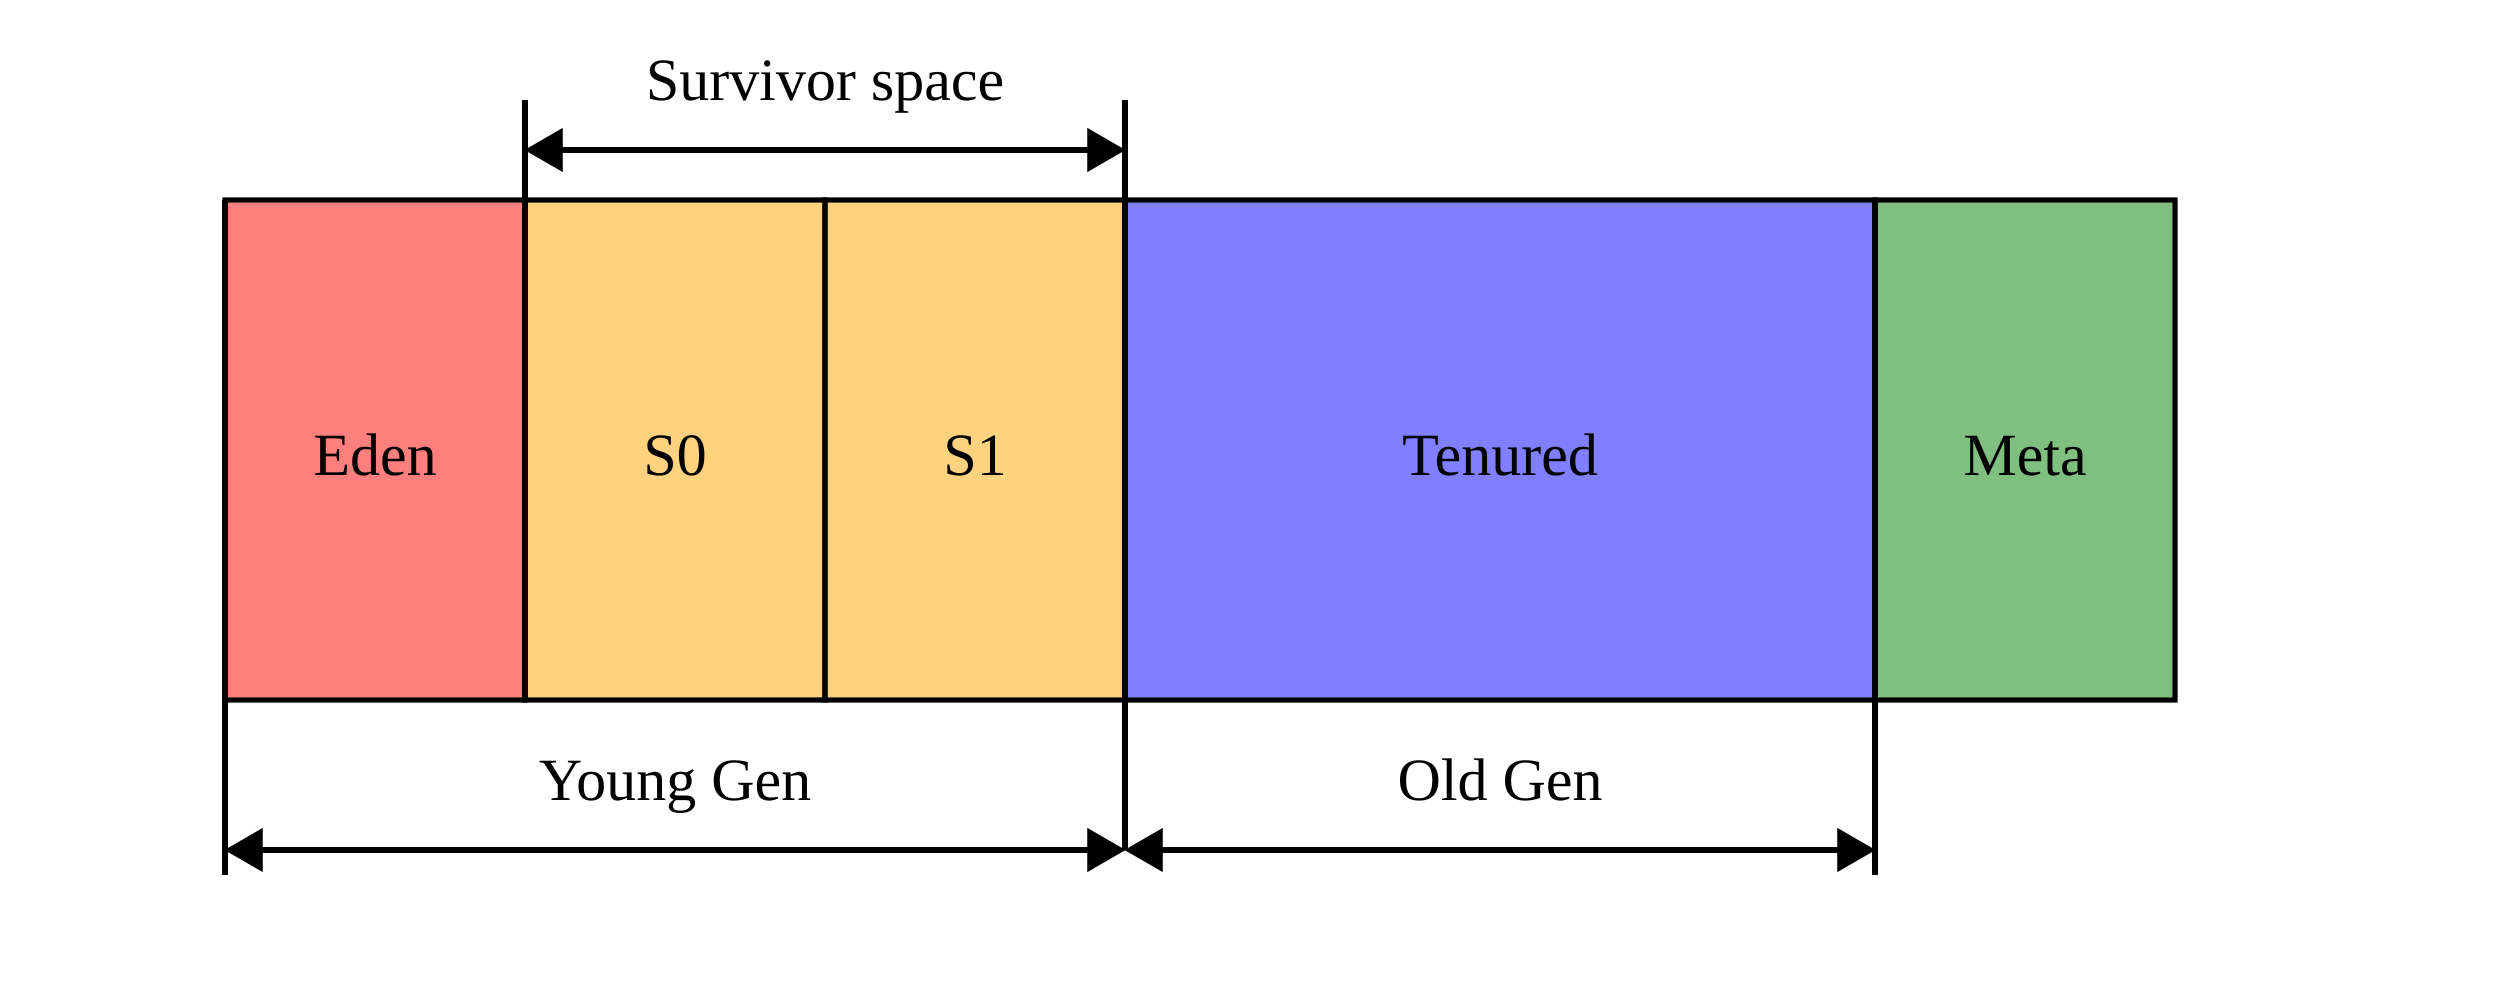
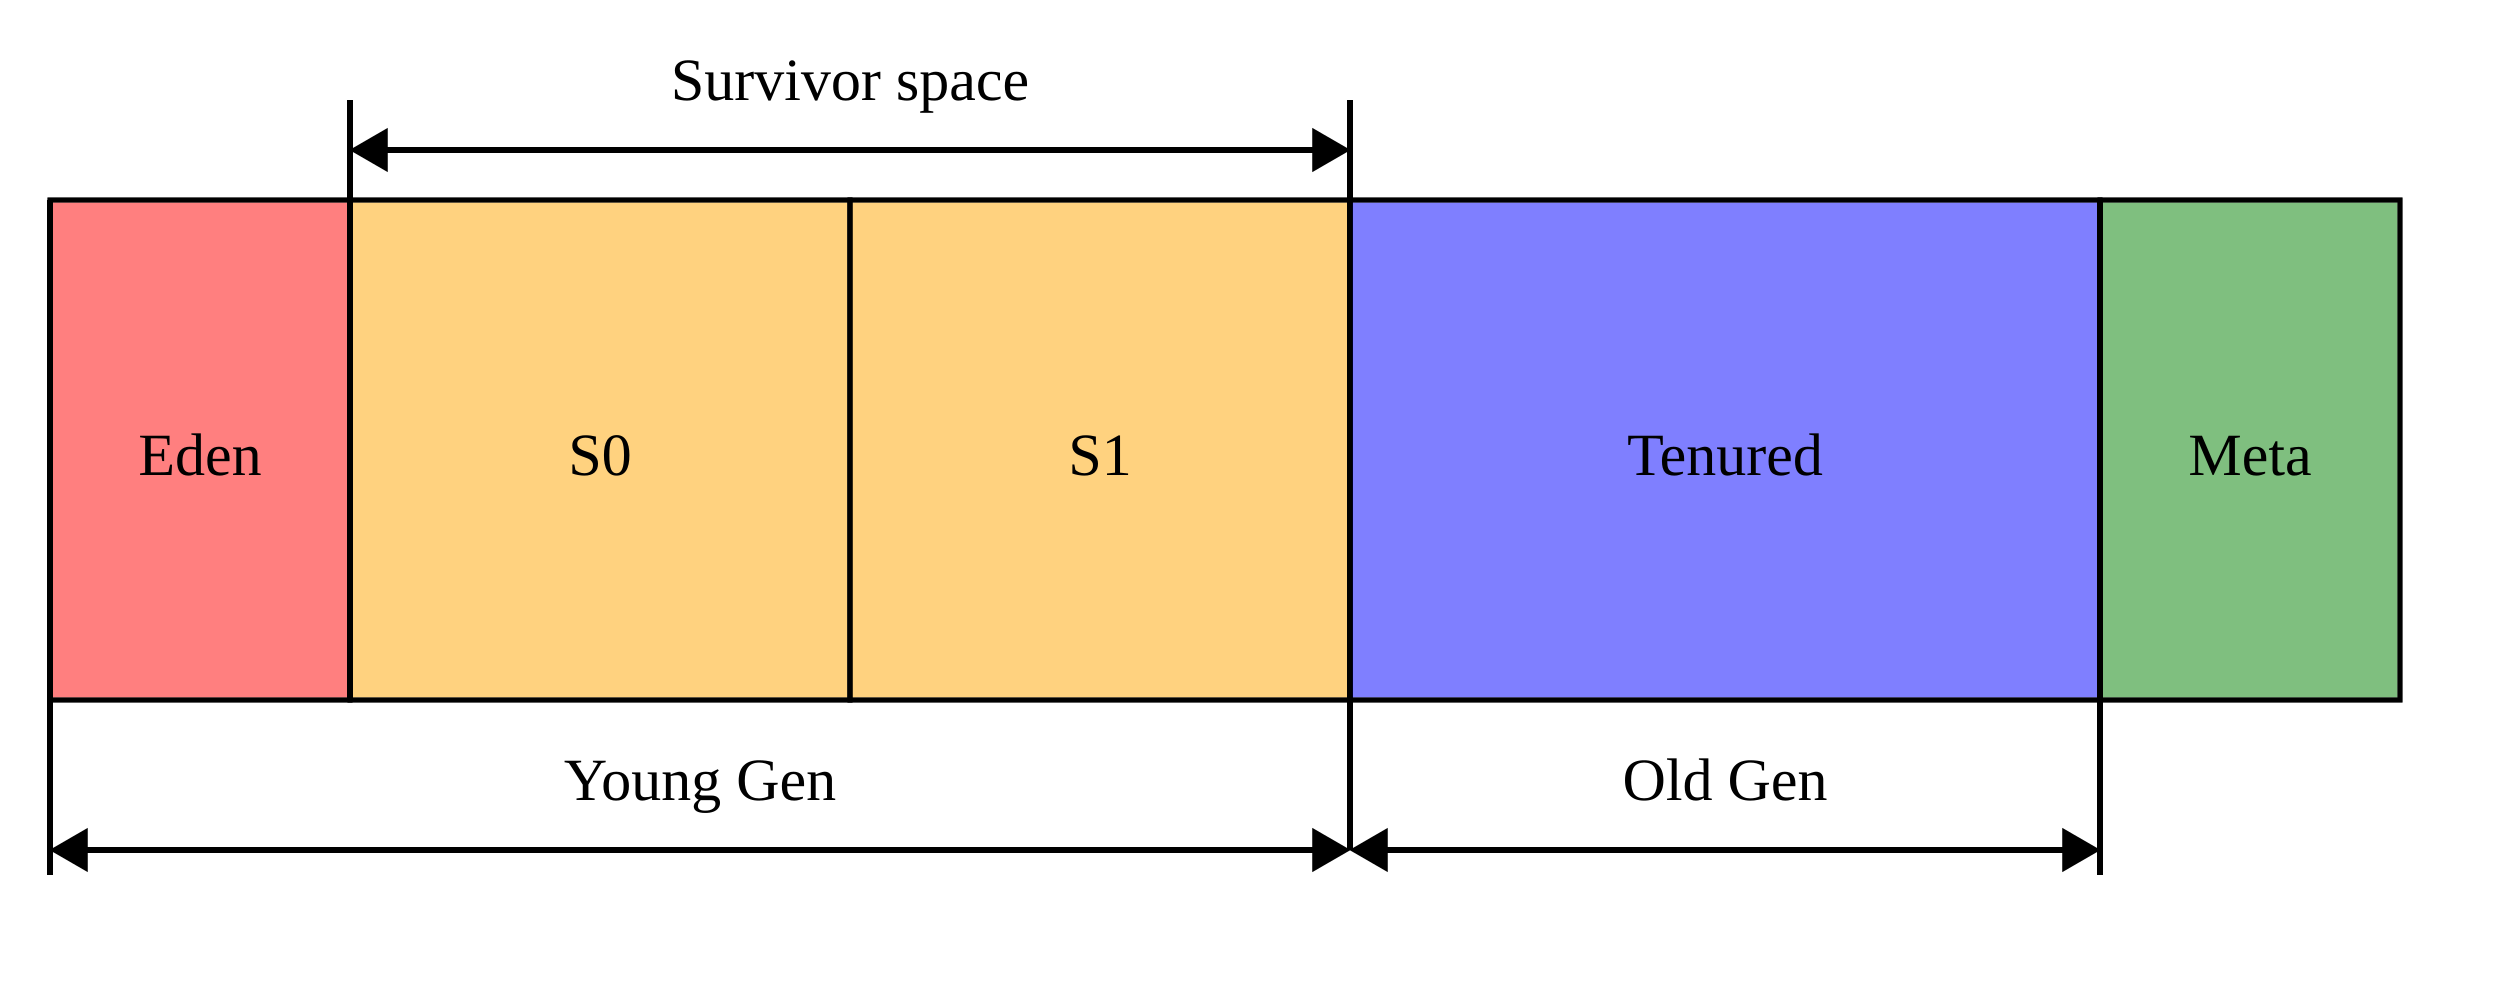
<svg xmlns="http://www.w3.org/2000/svg" height="400" version="1.1" width="1000">
  <defs>
    <style type="text/css">

rect {
  stroke:black;
  stroke-width:1;
  fill: none;
}

rect.eden {
  opacity:0.5;
  fill:red;
}

rect.survivor{
  opacity:0.5;
  fill:orange;
}

rect.old {
  opacity:0.5;
  fill:blue;
}

rect.meta {
  opacity:0.5;
  fill:green;
}

.line {
  fill:none;
  stroke:black;
  stroke-width:1.2;
}

.dim {
  fill:none;
  stroke:black;
  stroke-width:1.2;
  marker-start:url(#TriangleInL);
  marker-end:url(#TriangleOutL);
}
    </style>
  </defs>
  <marker id="TriangleOutL" orient="auto" refX="0.0" refY="0.0" style="overflow:visible">
    <path d="M 5.77,0.0 L -2.88,5.0 L -2.88,-5.0 L 5.77,0.0 z " id="path4051" style="fill-rule:evenodd;stroke:#000000;stroke-width:1.0pt;marker-start:none" transform="scale(0.6)" />
  </marker>
  <marker id="TriangleInL" orient="auto" refX="0.0" refY="0.0" style="overflow:visible">
    <g transform="rotate(180)">
      <path d="M 5.77,0.0 L -2.88,5.0 L -2.88,-5.0 L 5.77,0.0 z " id="path4051" style="fill-rule:evenodd;stroke:#000000;stroke-width:1.0pt;marker-start:none" transform="scale(0.6)" />
    </g>
  </marker>
-   <g transform="translate(90 80) scale(2)">
-     <path class="dim" d="M5,130 175,130" />
-     <text class="bigcomment" text-anchor="middle" x="90" y="120">Young Gen</text>
+   <g transform="translate(20 80) scale(2)">
+     <path class="dim" d="M5,130 255,130" />
+     <text class="bigcomment" text-anchor="middle" x="130" y="120">Young Gen</text>
    <g transform="translate(0 0)">
      <rect class="eden" height="100" width="60" x="0" y="0" />
      <rect class="rect" height="100" width="60" x="0" y="0" />
      <path class="line" d="M0,0 0,135" />
      <text class="bigcomment" text-anchor="middle" x="30" y="55">Eden</text>
    </g>
-     <text class="bigcomment" text-anchor="middle" x="120" y="-20">Survivor space</text>
-     <path class="dim" d="M65,-10 175,-10" />
+     <text class="bigcomment" text-anchor="middle" x="160" y="-20">Survivor space</text>
+     <path class="dim" d="M65,-10 255,-10" />
    <g transform="translate(60 0)">
-       <rect class="survivor" height="100" width="60" x="0" y="0" />
-       <rect class="rect" height="100" width="60" x="0" y="0" />
+       <rect class="survivor" height="100" width="100" x="0" y="0" />
+       <rect class="rect" height="100" width="100" x="0" y="0" />
      <path class="line" d="M0,100 0,-20" />
-       <text class="bigcomment" text-anchor="middle" x="30" y="55">S0</text>
+       <text class="bigcomment" text-anchor="middle" x="50" y="55">S0</text>
    </g>
-     <g transform="translate(120 0)">
-       <rect class="survivor" height="100" width="60" x="0" y="0" />
-       <rect class="rect" height="100" width="60" x="0" y="0" />
-       <path class="line" d="M60,130 60,-20" />
-       <text class="bigcomment" text-anchor="middle" x="30" y="55">S1</text>
+     <g transform="translate(160 0)">
+       <rect class="survivor" height="100" width="100" x="0" y="0" />
+       <rect class="rect" height="100" width="100" x="0" y="0" />
+       <path class="line" d="M100,130 100,-20" />
+       <text class="bigcomment" text-anchor="middle" x="50" y="55">S1</text>
    </g>
-     <g transform="translate(180 0)">
+     <g transform="translate(260 0)">
      <rect class="old" height="100" width="150" x="0" y="0" />
      <rect class="rect" height="100" width="150" x="0" y="0" />
      <path class="line" d="M150,130 150,0" />
      <text class="bigcomment" text-anchor="middle" x="75" y="55">Tenured</text>
      <text class="bigcomment" text-anchor="middle" x="75" y="120">Old Gen</text>
      <path class="dim" d="M5,130 145,130" />
    </g>
-     <g transform="translate(330 0)">
+     <g transform="translate(410 0)">
      <rect class="meta" height="100" width="60" x="0" y="0" />
      <rect class="rect" height="100" width="60" x="0" y="0" />
      <path class="line" d="M0,0 0,135" />
      <text class="bigcomment" text-anchor="middle" x="30" y="55">Meta</text>
    </g>
  </g>
</svg>
